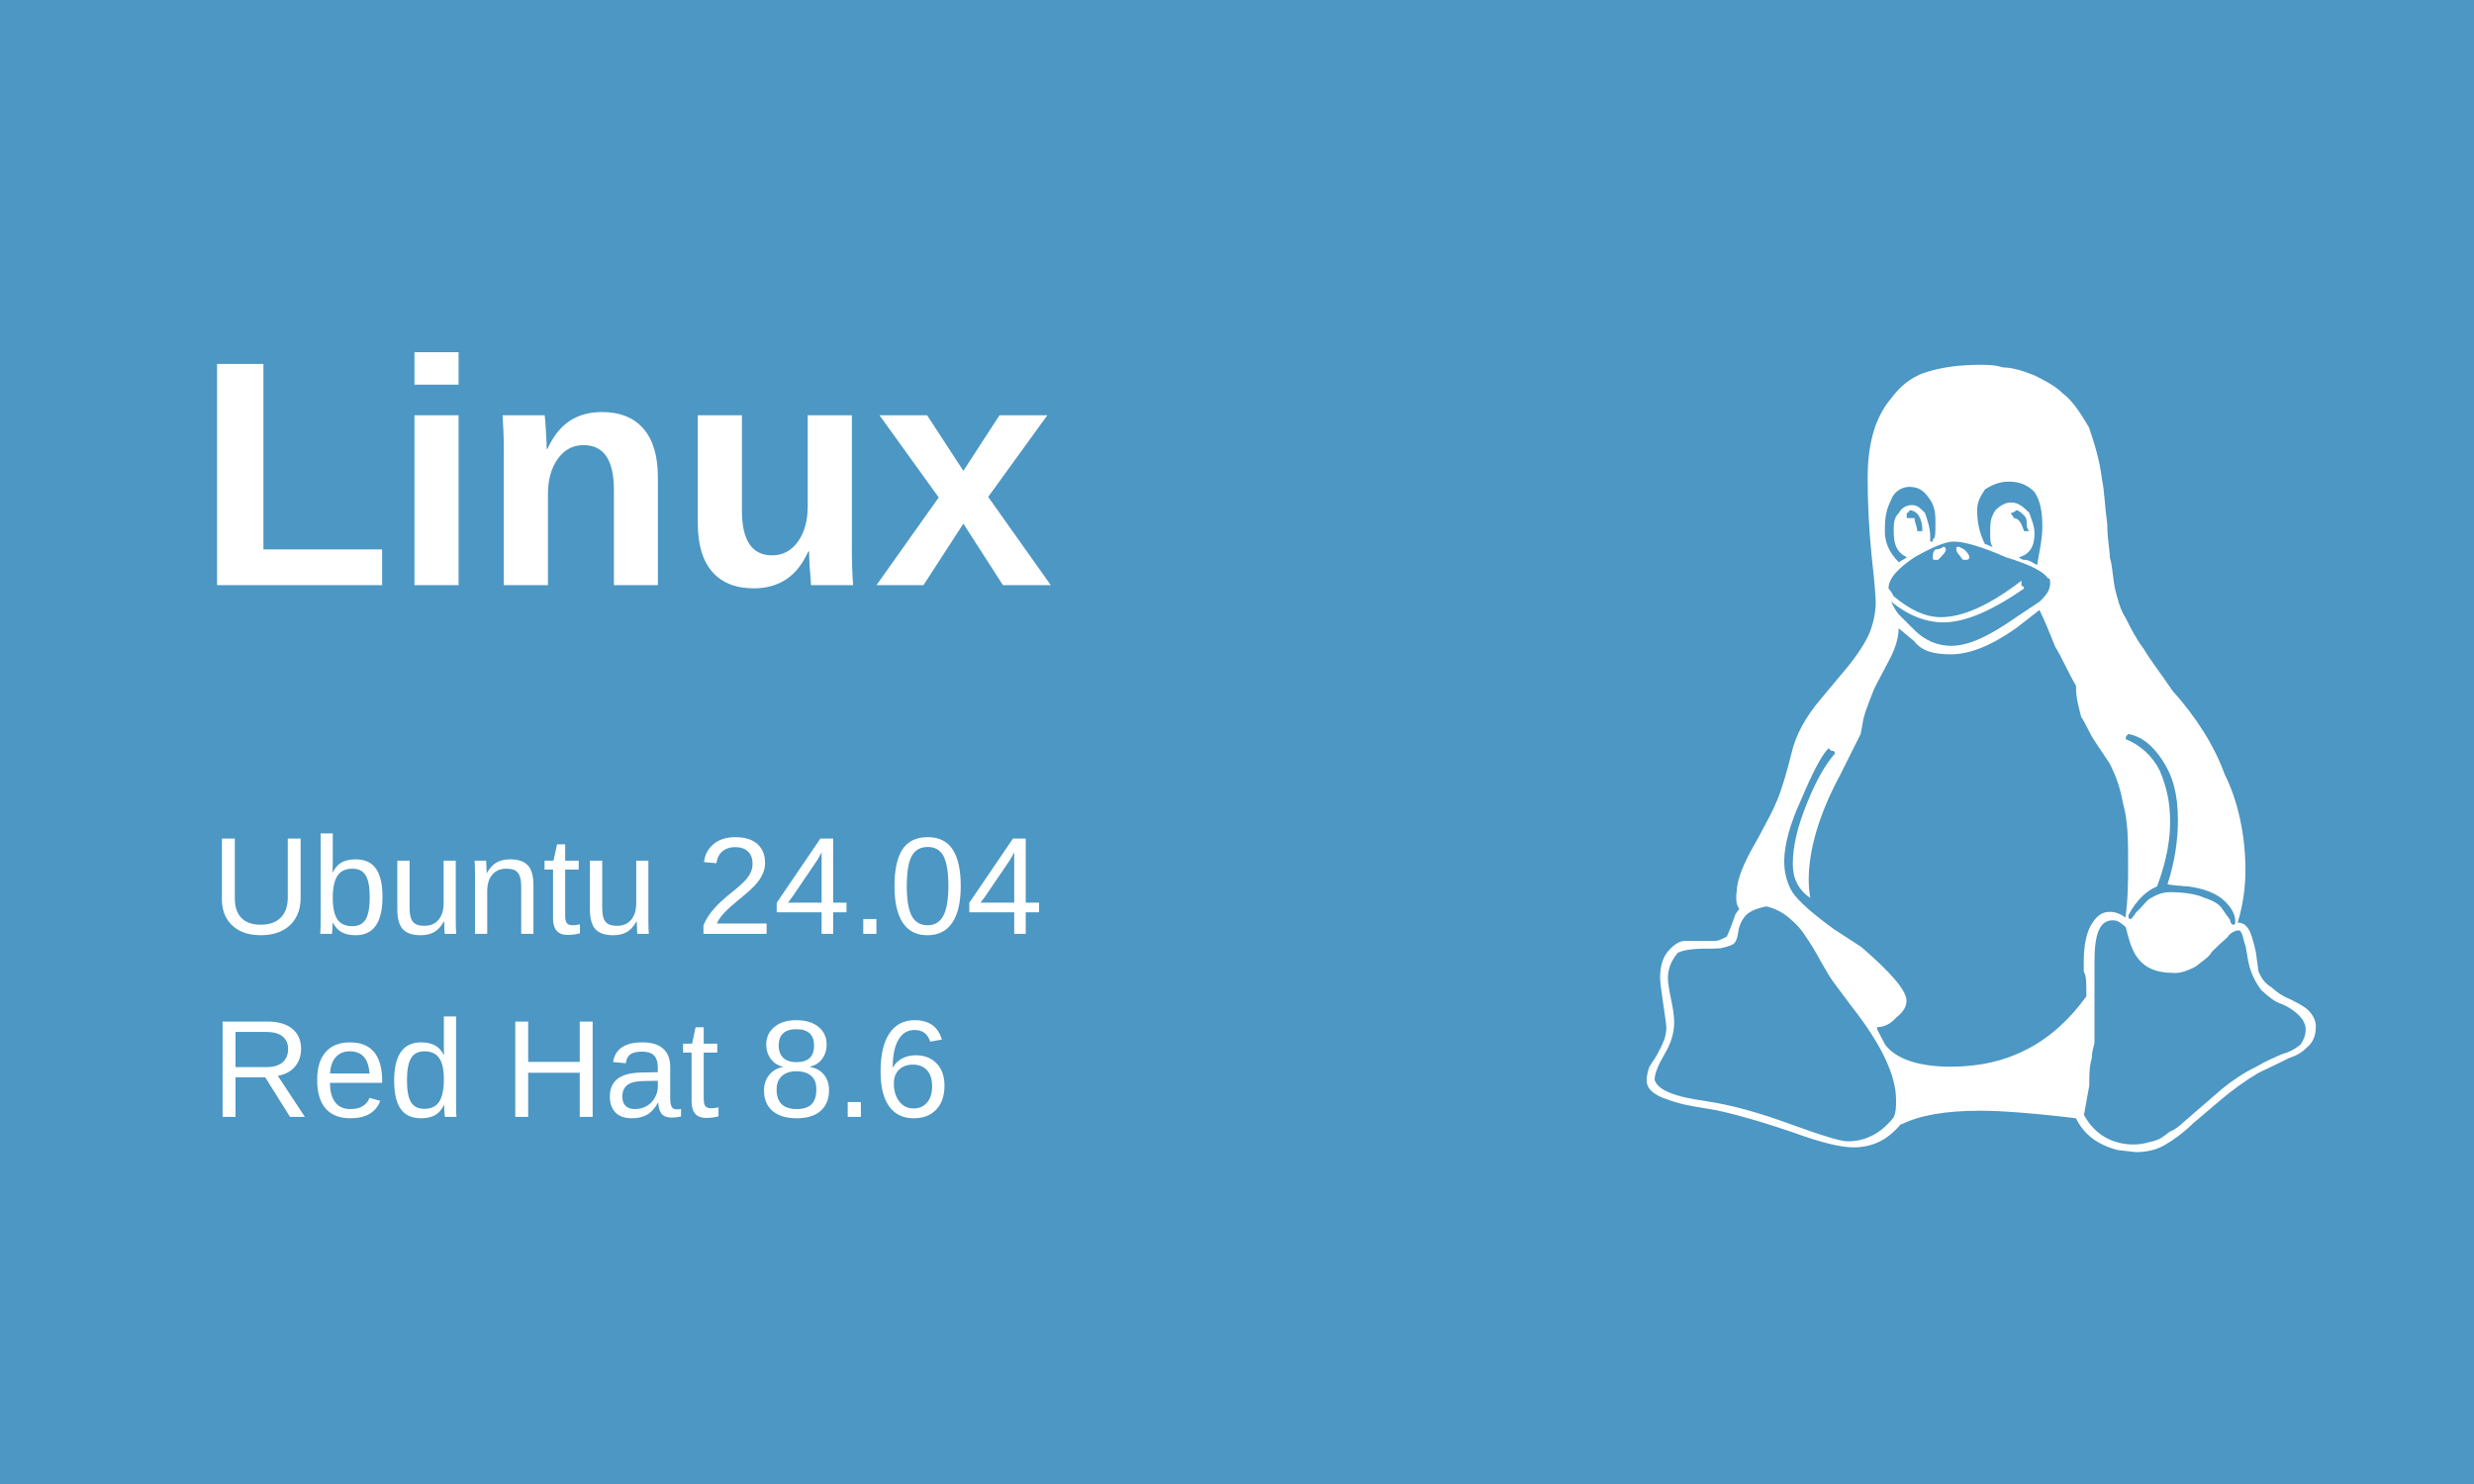
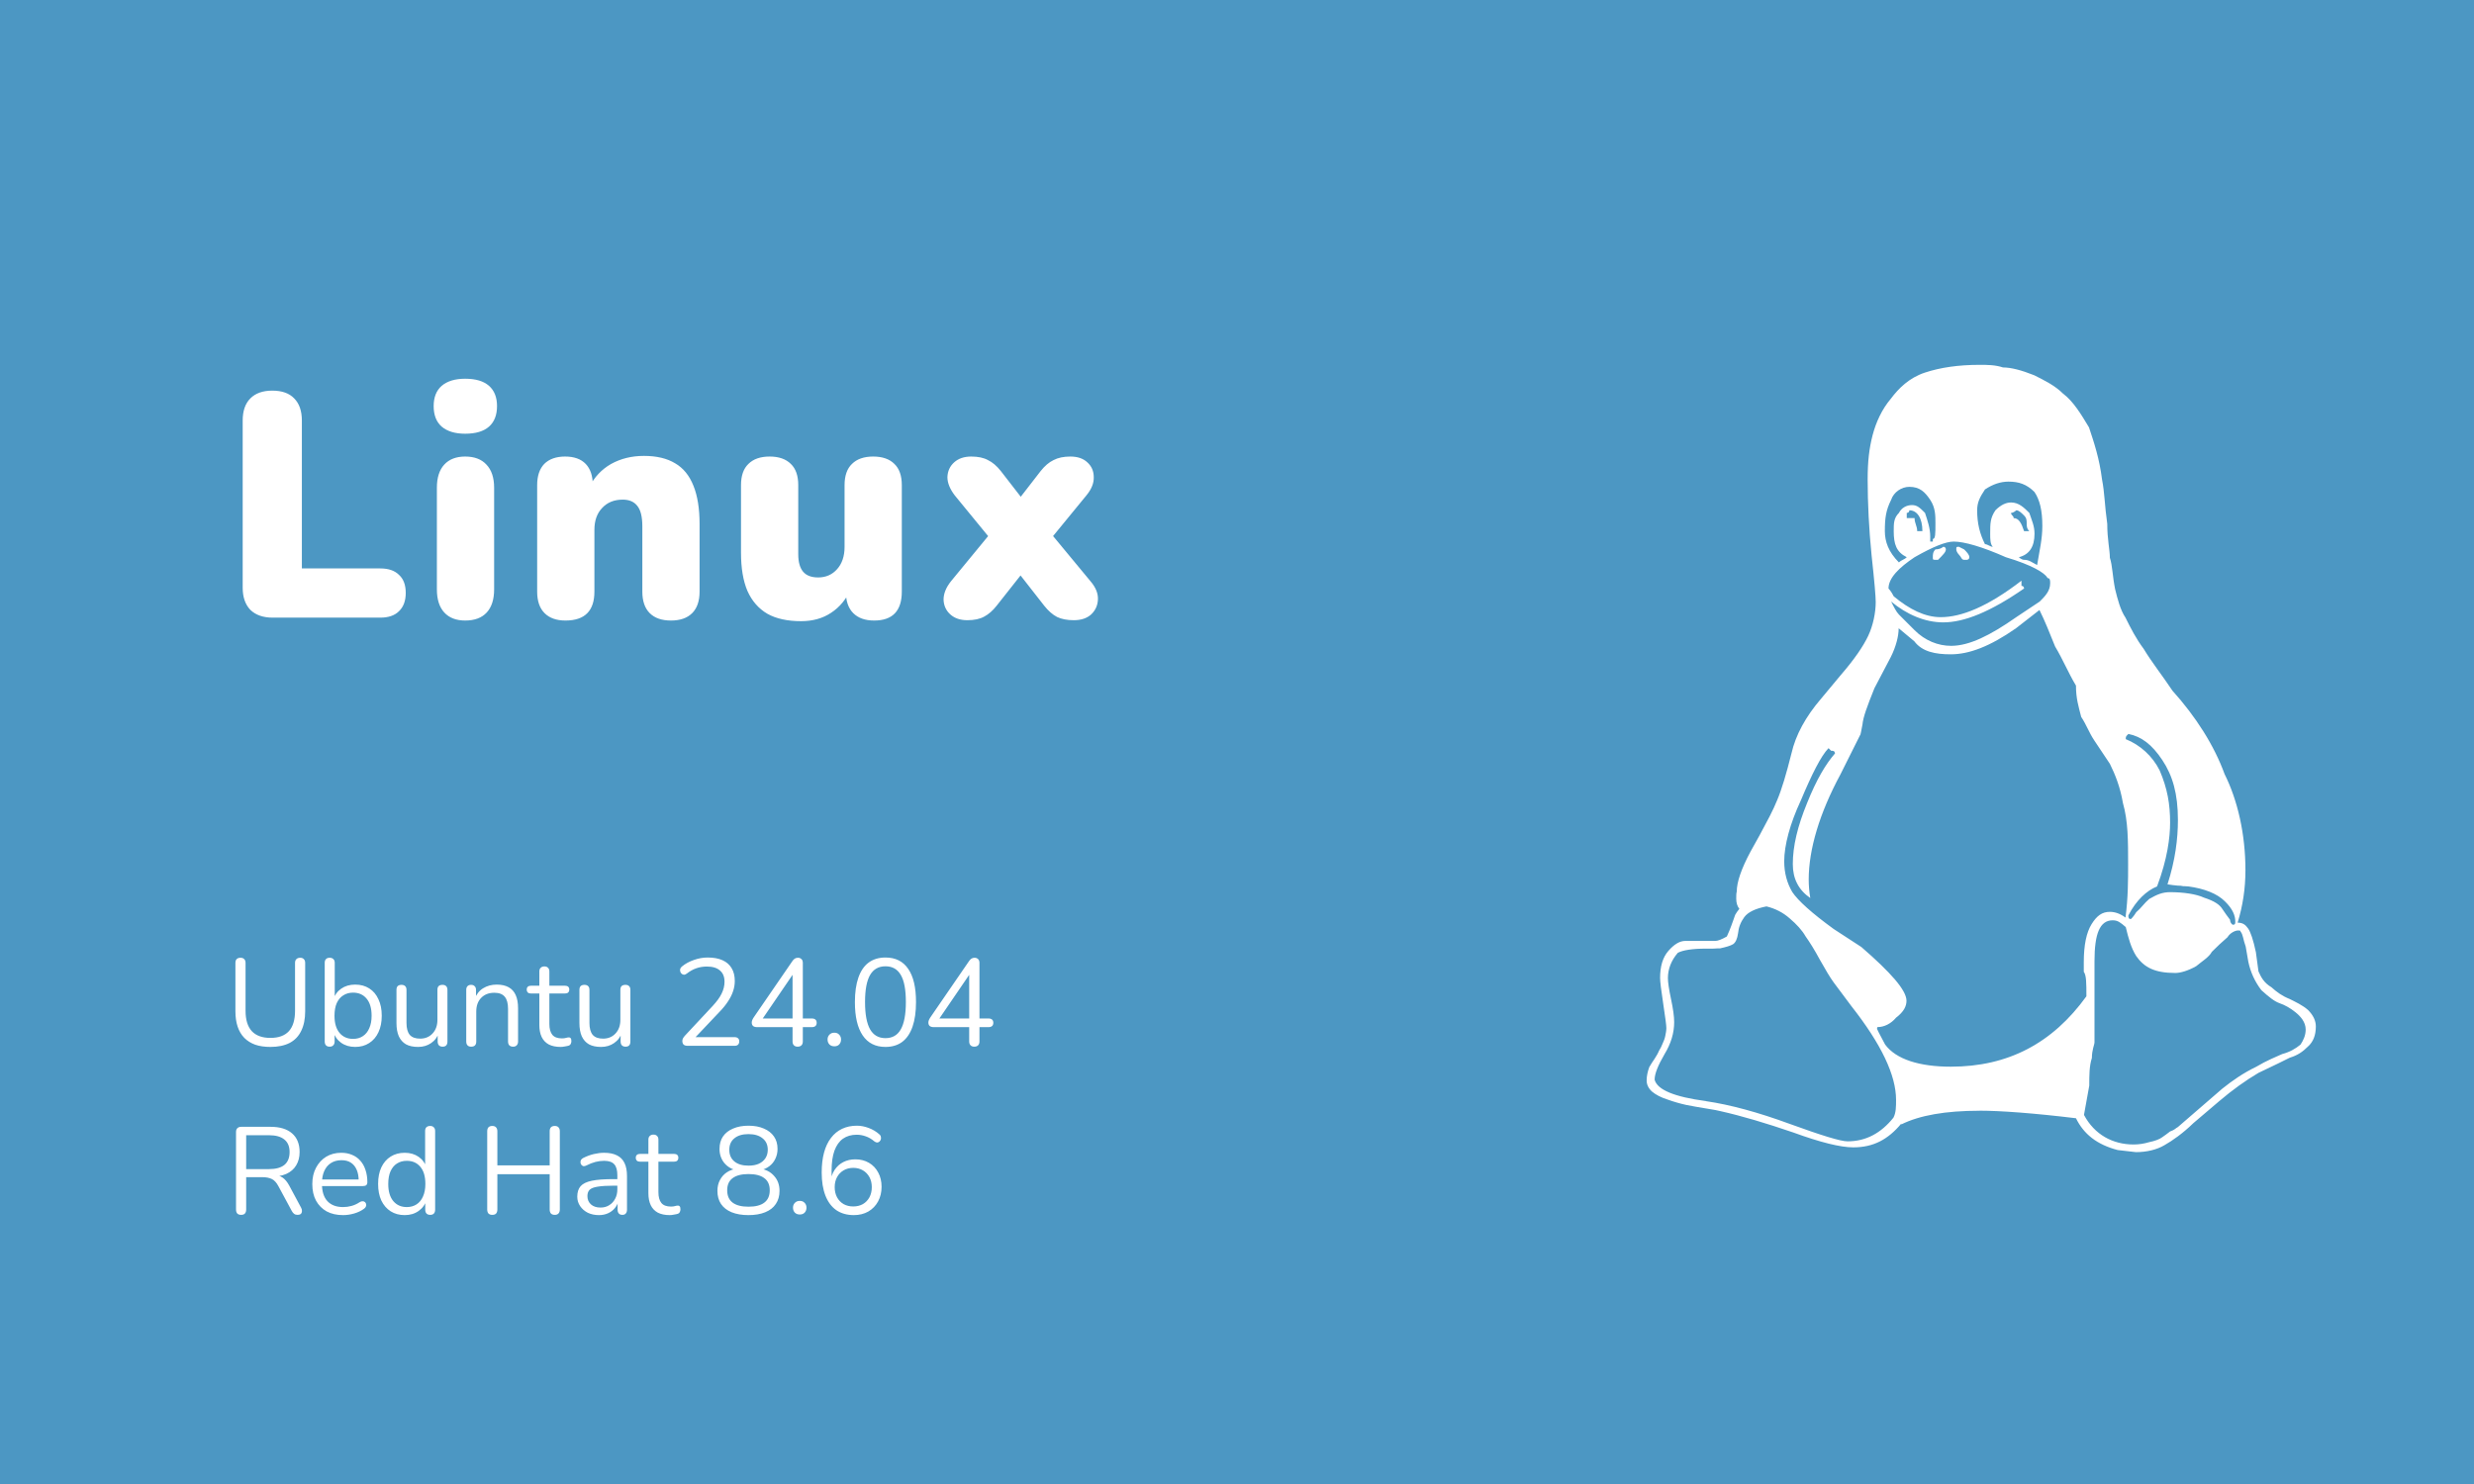
<svg xmlns="http://www.w3.org/2000/svg" width="666.667" height="400" viewBox="0 0 666.667 400">
-   <defs>
-     <clipPath id="a" clipPathUnits="userSpaceOnUse">
-       <path d="M0 0h500v300H0Z" />
-     </clipPath>
-     <clipPath id="b" clipPathUnits="userSpaceOnUse">
-       <path d="M-39.524 181.705h500v-300h-500Z" />
-     </clipPath>
-     <clipPath id="c" clipPathUnits="userSpaceOnUse">
-       <path d="M-42.693 111.218h500v-300h-500Z" />
-     </clipPath>
-     <clipPath id="d" clipPathUnits="userSpaceOnUse">
-       <path d="M-42.693 74.218h500v-300h-500Z" />
-     </clipPath>
-     <clipPath id="e" clipPathUnits="userSpaceOnUse">
-       <path d="M330.03 64.724h140.521v164.41h-140.52Z" />
-     </clipPath>
-   </defs>
-   <path d="M0 0h500v300H0Z" clip-path="url(#a)" style="fill:#4C97C3;fill-opacity:1;fill-rule:nonzero;stroke:none" transform="matrix(1.33333 0 0 -1.33333 0 400)" />
-   <text xml:space="preserve" clip-path="url(#b)" transform="translate(52.698 157.727)scale(1.33333)">
-     <tspan x="0" y="0" dx="0 1.989 1.989 1.989 1.989" style="font-variant:normal;font-weight:700;font-size:65px;font-family:Arial;writing-mode:lr-tb;fill:#fff;fill-opacity:1;fill-rule:nonzero;stroke:none">Linux</tspan>
-   </text>
-   <text xml:space="preserve" clip-path="url(#c)" transform="translate(56.924 251.71)scale(1.33333)">
-     <tspan x="0" y="0" style="font-variant:normal;font-weight:400;font-size:28px;font-family:Arial;writing-mode:lr-tb;fill:#fff;fill-opacity:1;fill-rule:nonzero;stroke:none">Ubuntu 24.04</tspan>
-   </text>
-   <text xml:space="preserve" clip-path="url(#d)" transform="translate(56.924 301.043)scale(1.33333)">
-     <tspan x="0" y="0" style="font-variant:normal;font-weight:400;font-size:28px;font-family:Arial;writing-mode:lr-tb;fill:#fff;fill-opacity:1;fill-rule:nonzero;stroke:none">Red Hat 8.6</tspan>
-   </text>
-   <path d="M398.007 187.356c0-.527-.527-.527-.527-.527h-.527c-.527 0-.527.527-1.053 1.054 0 0-.527.527-.527 1.054s0 .527.527.527l1.053-.527c.527-.527 1.054-1.054 1.054-1.58m-9.485 5.269c0 2.635-1.054 4.215-2.635 4.215 0 0 0-.527-.527-.527v-1.053h1.581c0-1.054.527-1.581.527-2.635zm18.443 2.635c1.054 0 1.581-1.054 2.108-2.635h1.054c-.527.527-.527 1.054-.527 1.58 0 .528 0 1.055-.527 1.582s-1.054 1.054-1.58 1.054c0 0-.528-.527-1.055-.527 0-.527.527-.527.527-1.054m-15.808-8.432c-.527 0-.527 0-.527.527s0 1.054.527 1.581c1.054 0 1.58.527 1.58.527.528 0 .528-.527.528-.527 0-.527-.527-1.054-1.581-2.108zm-5.797.527c-2.107 1.054-2.634 2.635-2.634 5.27 0 1.58 0 2.635 1.053 3.689.527 1.053 1.581 1.58 2.635 1.58s1.581-.527 2.635-1.58c.527-1.581 1.054-3.162 1.054-4.743v-1.054h.527v.527c.527 0 .527 1.054.527 3.162 0 1.58 0 3.161-1.054 4.742s-2.108 2.635-4.216 2.635c-1.58 0-3.161-1.054-3.688-2.635-1.054-2.107-1.266-3.688-1.266-6.323 0-2.108.739-4.216 2.846-6.324.527.527 1.054.527 1.581 1.054m65.87-74.3c.526 0 .526.211.526.686 0 1.158-.526 2.53-2.107 4.057-1.581 1.58-4.216 2.582-7.378 3.005-.527.052-1.054.052-1.054.052-.527.104-.527.104-1.054.104-.526.055-1.58.16-2.107.264 1.58 4.902 2.107 9.221 2.107 13.017 0 5.27-1.053 8.958-3.161 12.12s-4.216 4.742-6.85 5.27c-.528-.528-.528-.528-.528-1.055a13.2 13.2 0 0 0 6.85-6.323c1.582-3.689 2.109-6.85 2.109-10.54 0-2.95-.527-7.324-2.635-12.91-2.108-.842-4.216-2.793-5.797-5.848 0-.475 0-.738.527-.738 0 0 .527.475 1.054 1.37 1.054.894 1.581 1.791 2.635 2.686 1.58.898 2.635 1.37 4.216 1.37 2.634 0 5.27-.368 6.85-1.106 2.108-.684 3.162-1.422 3.689-2.265a41 41 0 0 1 1.58-2.214c0-.684.528-1.002.528-1.002m-48.48 76.408c-.527.527-.527 1.581-.527 2.635 0 2.108 0 3.162 1.054 4.743q1.581 1.58 3.161 1.58c1.581 0 2.635-1.054 3.69-2.107.526-1.581 1.053-2.635 1.053-4.216q0-3.952-3.162-4.743s.527-.527 1.054-.527c1.054 0 1.581-.527 2.635-1.054.527 3.162 1.054 5.27 1.054 7.905 0 3.162-.527 5.27-1.58 6.85-1.582 1.581-3.163 2.108-5.27 2.108q-2.372 0-4.743-1.58c-1.054-1.582-1.58-2.636-1.58-4.216 0-2.635.526-4.743 1.58-6.85.527 0 1.054-.528 1.58-.528m6.324-8.431c-6.85-4.743-12.12-6.85-16.335-6.85-3.689 0-7.378 1.58-10.54 4.215.528-1.054 1.055-2.108 1.581-2.635l3.162-3.161c2.108-2.108 4.743-3.162 7.378-3.162 3.688 0 7.904 2.108 13.173 5.796l4.743 3.162c1.054 1.054 2.108 2.108 2.108 3.689 0 .527 0 1.054-.527 1.054-.527 1.054-3.162 2.634-8.431 4.215-4.743 2.108-8.432 3.162-10.54 3.162q-2.37 0-7.904-3.162c-3.162-2.107-5.27-4.215-5.27-6.323 0 0 .528-.527 1.055-1.581 3.161-2.635 6.323-4.216 9.485-4.216 4.215 0 9.485 2.108 16.335 7.378v-1.054c.527 0 .527-.527.527-.527m12.12-106.445c2.108-3.96 5.797-5.953 10.012-5.953q1.581-.001 3.162.475c1.054.209 2.108.579 2.635 1 .527.37 1.054.738 1.58 1.16 1.055.368 1.055.632 1.581.895l8.959 7.748c2.108 1.68 4.215 3.15 6.85 4.424 2.108 1.265 4.216 2.108 5.27 2.583 1.58.422 2.634 1.054 3.688 1.896.527.79 1.054 1.792 1.054 3.058 0 1.528-1.054 2.687-2.108 3.529-1.054.845-2.107 1.424-3.161 1.792-1.054.37-2.108 1.213-3.689 2.635a14.2 14.2 0 0 0-2.635 5.745l-.527 3.057c-.527 1.422-.527 2.476-1.054 3.055 0 .158 0 .211-.527.211s-1.58-.475-2.107-1.37a54 54 0 0 1-3.162-2.95c-.527-1.054-2.108-2.003-3.162-2.899-1.58-.897-3.161-1.372-4.215-1.372-4.216 0-6.324 1.16-7.905 3.425-1.054 1.688-1.58 3.637-2.108 5.852-1.053.895-1.58 1.37-2.634 1.37-2.635 0-3.689-2.742-3.689-8.275V89.29c0-.475-.527-1.529-.527-3.162-.527-1.633-.527-3.488-.527-5.585l-1.054-5.849v-.09m-76.408 2.788c4.9-.716 10.539-2.25 16.915-4.591 6.375-2.317 10.275-3.53 11.697-3.53 3.689 0 6.746 1.633 9.274 4.79.527 1.023.527 2.225.527 3.606 0 4.978-3.003 11.274-9.01 18.915l-3.582 4.798c-.739.999-1.636 2.528-2.795 4.583-1.105 2.056-2.107 3.637-2.898 4.742-.686 1.214-1.791 2.424-3.213 3.637-1.37 1.21-2.95 2.001-4.691 2.423-2.212-.422-3.74-1.158-4.48-2.16-.737-1.001-1.157-2.107-1.264-3.268-.157-1.106-.475-1.844-1.002-2.212-.527-.316-1.422-.58-2.635-.843-.263 0-.735 0-1.422-.052h-1.421c-2.794 0-4.69-.318-5.692-.845-1.318-1.526-2.004-3.267-2.004-5.11q0-1.266.634-4.269c.42-1.95.632-3.532.632-4.637 0-2.16-.632-4.32-1.95-6.48-1.317-2.268-2.002-3.953-2.002-5.155.527-2.044 4.004-3.483 10.382-4.325m17.546 47.898c0 3.636.95 7.64 2.898 12.383 1.897 4.743 3.796 7.905 5.64 10.012-.107.527-.37.527-.79.527l-.527.527c-1.53-1.58-3.373-5.27-5.588-10.539-2.212-4.742-3.37-9.115-3.37-12.328 0-2.372.579-4.427 1.632-6.22 1.159-1.74 3.953-4.267 8.38-7.481l5.585-3.637c5.953-5.165 9.115-8.747 9.115-10.854 0-1.11-.527-2.216-2.108-3.426-1.054-1.265-2.476-1.899-3.689-1.899-.105 0-.157-.104-.157-.368 0-.052.527-1.106 1.633-3.162 2.213-3.002 6.955-4.479 13.279-4.479 11.593 0 20.551 4.743 27.401 14.228 0 2.635 0 4.268-.527 4.954v1.948c0 3.426.527 6.008 1.581 7.694 1.054 1.688 2.108 2.478 3.689 2.478 1.054 0 2.108-.37 3.162-1.16.527 4.058.527 7.587.527 10.75 0 4.794 0 8.747-1.054 12.435-.527 3.162-1.581 5.797-2.635 7.905l-3.162 4.742c-1.054 1.581-1.58 3.162-2.634 4.743-.527 2.108-1.054 3.688-1.054 6.323-1.581 2.635-2.635 5.27-4.216 7.904-1.054 2.635-2.108 5.27-3.162 7.378l-4.742-3.689c-5.27-3.689-9.485-5.27-13.174-5.27-3.162 0-5.797.528-7.378 2.635l-3.161 2.635c0-1.58-.527-3.689-1.581-5.796l-3.318-6.324c-1.477-3.688-2.267-5.796-2.424-7.377-.211-1.054-.37-2.108-.475-2.108l-3.952-7.904c-4.268-7.905-6.43-15.227-6.43-21.287 0-1.213.107-2.479.318-3.743-2.371 1.635-3.532 3.899-3.532 6.85m37.73-49.85c-6.851 0-12.12-.927-15.81-2.766v.159c-2.634-3.162-5.584-4.795-9.693-4.795-2.583 0-6.642 1-12.12 3.003-5.533 1.896-10.435 3.35-14.703 4.311-.422.121-1.37.3-2.898.541-1.476.24-2.846.48-4.059.722a31 31 0 0 0-3.74 1.081q-1.977.628-3.162 1.617c-.728.664-1.084 1.413-1.084 2.25q0 1.266.534 2.704c.338.579.708 1.16 1.077 1.688.37.579.685 1.105.897 1.632.315.475.527.948.735 1.474.212.475.423.95.527 1.53.107.526.212 1.053.212 1.58s-.212 2.108-.632 4.902q-.633 4.11-.633 5.217c0 2.317.526 4.161 1.687 5.478 1.159 1.318 2.265 2.004 3.425 2.004h6.06c.475 0 1.21.264 2.32.895.367.845.683 1.528.894 2.162.264.632.368 1.106.475 1.318.105.315.212.631.315.895.212.367.475.79.844 1.212q-.631.79-.632 2.053c0 .582 0 1.11.105 1.425 0 1.897.897 4.583 2.793 8.115l1.845 3.319c1.528 2.846 2.686 4.954 3.53 7.062.897 2.107 1.844 5.27 2.898 9.485q1.264 5.532 6.007 11.066l3.952 4.742c2.74 3.162 4.532 5.797 5.533 7.905 1.002 2.107 1.529 4.742 1.529 6.85 0 1.054-.263 4.216-.842 9.485-.527 5.27-.79 10.54-.79 15.282 0 3.689.315 6.323.998 8.958.686 2.635 1.9 5.27 3.689 7.377 1.58 2.108 3.689 4.216 6.85 5.27q4.742 1.58 11.066 1.58c1.581 0 3.162 0 4.743-.526q2.371 0 6.323-1.581c2.108-1.054 4.216-2.108 5.797-3.689 2.108-1.58 3.688-4.215 5.27-6.85 1.053-3.162 2.107-6.324 2.634-10.54.527-2.634.527-5.269 1.054-8.957 0-3.162.527-5.27.527-6.85.527-1.582.527-3.69 1.054-6.324.527-2.108 1.054-4.216 2.108-5.797 1.054-2.107 2.107-4.215 3.688-6.323 1.581-2.635 3.689-5.27 5.797-8.431 4.742-5.27 8.431-11.066 10.539-16.863 2.635-5.27 4.215-12.12 4.215-19.445q0-5.454-1.58-10.591c1.054 0 1.58-.423 2.107-1.159.527-.738 1.054-2.32 1.581-4.797l.527-3.898c.527-1.16 1.054-2.266 2.635-3.216 1.054-.947 2.108-1.738 3.689-2.371 1.054-.527 2.634-1.263 3.688-2.212q1.581-1.58 1.581-3.321c0-1.79-.527-3.107-1.58-4.056-1.055-1.054-2.108-1.793-3.69-2.268-1.053-.527-3.161-1.58-6.323-3.065-2.635-1.56-5.27-3.453-7.904-5.693l-5.27-4.484c-2.107-2.053-4.215-3.53-5.796-4.424-1.58-.95-3.689-1.425-5.796-1.425l-3.69.423c-4.215 1.106-6.85 3.214-8.43 6.427-8.432 1.024-15.282 1.53-19.498 1.53" clip-path="url(#e)" style="fill:#fff;fill-opacity:1;fill-rule:nonzero;stroke:none" transform="matrix(1.33333 0 0 -1.33333 0 400)" />
+   <path d="M0 0h500v300H0Z" style="fill:#4C97C3;fill-opacity:1;fill-rule:nonzero;stroke:none" transform="matrix(1.33333 0 0 -1.33333 0 400)" />
+   <path d="M10.205 0Q7.345 0 5.72-1.56 4.16-3.185 4.16-6.045v-33.8q0-2.925 1.56-4.485t4.42-1.56q2.925 0 4.42 1.56 1.56 1.56 1.56 4.485v29.9h15.86q2.47 0 3.77 1.3 1.365 1.235 1.365 3.64T35.75-1.3Q34.45 0 31.98 0Zm38.922.585q-2.73 0-4.225-1.625t-1.495-4.68v-20.54q0-3.055 1.495-4.68t4.225-1.625q2.795 0 4.29 1.625 1.56 1.625 1.56 4.68v20.54q0 3.055-1.495 4.68T49.127.585m0-37.765q-3.055 0-4.745-1.43-1.625-1.43-1.625-4.16 0-2.665 1.625-4.095 1.69-1.43 4.745-1.43 3.185 0 4.81 1.43t1.625 4.095q0 2.73-1.625 4.16t-4.81 1.43M69.394.585q-2.73 0-4.225-1.495t-1.495-4.355V-26.78q0-2.795 1.43-4.29 1.495-1.495 4.225-1.495t4.16 1.495 1.43 4.29v3.055l-.715-2.665q1.56-3.055 4.42-4.68 2.925-1.625 6.63-1.625 3.835 0 6.305 1.495 2.47 1.43 3.705 4.55 1.235 3.055 1.235 7.735v13.65q0 2.86-1.495 4.355T90.714.585 86.424-.91t-1.495-4.355V-18.46q0-2.925-1.04-4.16-.975-1.235-2.925-1.235-2.6 0-4.16 1.69-1.56 1.625-1.56 4.42v12.48q0 5.85-5.85 5.85m47.632.13q-4.16 0-6.825-1.495-2.665-1.56-4.03-4.615-1.3-3.055-1.3-7.735v-13.65q0-2.86 1.495-4.29 1.495-1.495 4.29-1.495t4.29 1.495q1.495 1.43 1.495 4.29v13.975q0 2.34.975 3.51t3.055 1.17q2.34 0 3.835-1.69t1.495-4.485v-12.48q0-2.86 1.495-4.29 1.495-1.495 4.29-1.495t4.29 1.495q1.495 1.43 1.495 4.29v21.515q0 5.85-5.59 5.85-2.73 0-4.225-1.495t-1.495-4.355v-3.77l1.04 3.185q-1.43 3.185-4.03 4.875-2.535 1.69-6.045 1.69M150.618.52q-2.145 0-3.445-1.17t-1.365-2.99q0-1.82 1.495-3.705l9.62-11.7v5.135l-8.84-10.79q-1.495-1.95-1.495-3.705.065-1.82 1.365-2.99t3.445-1.17q2.08 0 3.38.715 1.365.65 2.6 2.21l6.045 7.8h-4.03l6.045-7.8q1.235-1.56 2.6-2.21 1.365-.715 3.38-.715 2.21 0 3.445 1.17 1.3 1.17 1.3 2.99.065 1.82-1.495 3.705l-8.84 10.79v-5.135l9.685 11.7q1.56 1.82 1.495 3.64T175.643-.65q-1.3 1.17-3.51 1.17-2.015 0-3.38-.65-1.365-.715-2.6-2.275l-6.76-8.645h3.965l-6.825 8.645q-1.17 1.495-2.535 2.21-1.3.715-3.38.715" aria-label="Linux" style="font-weight:900;font-size:65px;font-family:Nunito;fill:#fff" transform="translate(59.85 166.478)scale(1.33333)" />
+   <path d="M9.125.225q-1.75 0-3.075-.45Q4.75-.7 3.85-1.6q-.9-.925-1.35-2.275t-.45-3.1v-9.775q0-.525.25-.775.275-.275.775-.275t.75.275q.275.25.275.775v9.675q0 2.75 1.275 4.125Q6.65-1.6 9.125-1.6t3.725-1.35q1.25-1.375 1.25-4.125v-9.675q0-.525.275-.775.275-.275.775-.275.475 0 .725.275.275.25.275.775v9.775q0 2.325-.8 3.95Q14.575-1.4 13-.575q-1.575.8-3.875.8m17.125 0q-1.65 0-2.85-.85-1.175-.85-1.575-2.275l.275-.275v2.3q0 .5-.275.775-.25.275-.725.275-.5 0-.75-.275t-.25-.775v-15.9q0-.5.25-.75.25-.275.75-.275.475 0 .75.275.275.25.275.75v7.45h-.3q.425-1.4 1.6-2.225t2.825-.825 2.85.775q1.2.75 1.85 2.175.675 1.4.675 3.35 0 1.925-.675 3.35-.65 1.4-1.875 2.175-1.2.775-2.825.775M25.825-1.4q1.15 0 1.975-.55.85-.55 1.3-1.6.475-1.05.475-2.525 0-2.275-1.025-3.475-1-1.2-2.725-1.2-1.125 0-1.975.55-.85.525-1.325 1.575-.45 1.025-.45 2.55 0 2.25 1.025 3.475 1.025 1.2 2.725 1.2M38.975.225q-1.475 0-2.45-.525-.95-.55-1.45-1.625Q34.6-3 34.6-4.6v-6.7q0-.525.25-.775.275-.25.75-.25.5 0 .75.25.275.25.275.775v6.675q0 1.6.65 2.4.675.775 2.1.775 1.55 0 2.525-1.05t.975-2.75v-6.05q0-.525.25-.775.275-.25.775-.25.475 0 .725.25.275.25.275.775V-.875q0 1.05-.975 1.05-.475 0-.75-.275-.25-.275-.25-.775V-3.15l.325.35q-.5 1.475-1.65 2.25-1.125.775-2.625.775M49.7.175q-.5 0-.75-.275t-.25-.775V-11.3q0-.5.25-.75.25-.275.725-.275t.725.275q.275.25.275.75v2.15l-.275-.3q.525-1.45 1.7-2.175 1.2-.75 2.75-.75 1.45 0 2.4.525.975.525 1.45 1.6.475 1.05.475 2.675v6.7q0 .5-.275.775-.25.275-.725.275-.5 0-.775-.275-.25-.275-.25-.775V-7.45q0-1.7-.675-2.475-.65-.8-2.1-.8-1.675 0-2.675 1.05-.975 1.025-.975 2.75v6.05q0 1.05-1.025 1.05m18.075.05q-1.425 0-2.4-.5-.95-.525-1.425-1.5-.475-1-.475-2.425v-6.375H61.8q-.425 0-.65-.2-.225-.225-.225-.6t.225-.575.65-.2h1.675v-2.875q0-.5.275-.75.275-.275.75-.275t.725.275q.275.25.275.75v2.875h3.15q.425 0 .65.2t.225.575-.225.6q-.225.2-.65.2H65.5V-4.4q0 1.425.6 2.175.6.725 1.95.725.475 0 .8-.1.35-.1.575-.1.225-.025.375.15t.15.6q0 .3-.125.55-.1.25-.375.35-.3.1-.8.175-.475.1-.875.1m8.175 0q-1.475 0-2.45-.525-.95-.55-1.45-1.625Q71.575-3 71.575-4.6v-6.7q0-.525.25-.775.275-.25.75-.25.5 0 .75.25.275.25.275.775v6.675q0 1.6.65 2.4.675.775 2.1.775 1.55 0 2.525-1.05t.975-2.75v-6.05q0-.525.25-.775.275-.25.775-.25.475 0 .725.25.275.25.275.775V-.875q0 1.05-.975 1.05-.475 0-.75-.275-.25-.275-.25-.775V-3.15l.325.35q-.5 1.475-1.65 2.25-1.125.775-2.625.775M93.45 0q-.55 0-.825-.25-.25-.275-.25-.725 0-.275.125-.525.15-.275.4-.55l5.6-6q1.275-1.375 1.825-2.525.575-1.175.575-2.375 0-1.5-.925-2.275-.9-.8-2.65-.8-1.125 0-2.125.35T93.275-14.6q-.325.25-.6.225-.25-.025-.45-.2t-.275-.45 0-.55q.1-.275.4-.5.975-.8 2.35-1.275 1.375-.5 2.8-.5 1.775 0 3 .55t1.85 1.625q.625 1.05.625 2.575 0 1.05-.35 2.075-.325 1-1.025 2.05-.675 1.05-1.775 2.175L94.5-1.175v-.575h8.425q.475 0 .7.225.25.2.25.625 0 .45-.25.675-.225.225-.7.225zm22.225.175q-.475 0-.75-.275t-.275-.775v-2.9h-7.175q-.5 0-.8-.225-.275-.25-.275-.7 0-.275.125-.55.125-.3.45-.75l7.625-11.1q.225-.35.5-.525t.65-.175q.4 0 .675.25.3.25.3.8v11.225h1.825q.475 0 .725.225t.25.65-.25.65-.725.225h-1.825v2.9q0 .5-.275.775t-.775.275m-1.025-5.7v-9.7h.6l-7 10.25v-.55zM123.1.1q-.625 0-1-.375-.375-.4-.375-1t.375-.975q.375-.4 1-.4t.975.4q.375.375.375.975t-.375 1q-.35.375-.975.375m10.325.125q-3.025 0-4.6-2.325t-1.575-6.725q0-2.95.7-4.95.7-2.025 2.075-3.05 1.4-1.025 3.4-1.025 3.05 0 4.6 2.3 1.575 2.275 1.575 6.7 0 2.95-.7 4.975T136.825-.8q-1.375 1.025-3.4 1.025m0-1.775q2.1 0 3.1-1.775 1.025-1.8 1.025-5.525 0-3.75-1.025-5.475-1-1.75-3.1-1.75-2.075 0-3.1 1.75T129.3-8.85t1.025 5.525q1.025 1.775 3.1 1.775m17.95 1.725q-.475 0-.75-.275t-.275-.775v-2.9h-7.175q-.5 0-.8-.225-.275-.25-.275-.7 0-.275.125-.55.125-.3.45-.75l7.625-11.1q.225-.35.5-.525t.65-.175q.4 0 .675.25.3.25.3.8v11.225h1.825q.475 0 .725.225t.25.65-.25.65-.725.225h-1.825v2.9q0 .5-.275.775t-.775.275m-1.025-5.7v-9.7h.6l-7 10.25v-.55z" aria-label="Ubuntu 24.04" style="font-size:25px;font-family:Nunito;fill:#fff" transform="translate(60.703 281.89)scale(1.33333)" />
+   <path d="M3.2.175q-.5 0-.775-.275-.25-.3-.25-.8v-15.675q0-.525.275-.775.275-.275.775-.275H9.15q2.825 0 4.35 1.325t1.525 3.775q0 1.55-.7 2.7-.675 1.125-2 1.725-1.325.575-3.175.575l.25-.325h.5q.975 0 1.7.5t1.325 1.6l2.4 4.475q.2.35.175.7 0 .325-.225.55-.225.2-.65.2t-.7-.2T13.45-.6l-2.725-5.05Q10.15-6.725 9.4-7.075q-.75-.375-1.975-.375h-3.2V-.9q0 .5-.25.8-.25.275-.775.275m1.025-9.25H8.85q2.05 0 3.1-.85Q13-10.8 13-12.525q0-1.675-1.05-2.525-1.05-.875-3.1-.875H4.225Zm19.59 9.3q-1.925 0-3.325-.75Q19.115-1.3 18.34-2.7q-.75-1.4-.75-3.35 0-1.9.75-3.3.75-1.425 2.05-2.225 1.325-.8 3.05-.8 1.225 0 2.2.425.975.4 1.65 1.175.7.775 1.05 1.875.375 1.1.375 2.475 0 .4-.225.6-.225.175-.65.175h-8.7v-1.325h8.225l-.4.325q0-1.35-.4-2.275-.4-.95-1.175-1.45-.75-.5-1.9-.5-1.275 0-2.175.6-.875.575-1.325 1.625-.45 1.025-.45 2.4v.15q0 2.3 1.1 3.5 1.125 1.2 3.175 1.2.85 0 1.675-.225.85-.225 1.65-.75.35-.225.625-.2.3 0 .475.175.175.15.225.4.075.225-.05.5-.1.275-.425.475-.825.6-1.95.925t-2.225.325m12.45 0q-1.625 0-2.85-.775-1.2-.775-1.875-2.175-.65-1.425-.65-3.35 0-1.95.65-3.35.675-1.425 1.875-2.175 1.225-.775 2.85-.775 1.65 0 2.825.825t1.575 2.225h-.275v-7.45q0-.5.25-.75.275-.275.775-.275.475 0 .725.275.275.25.275.75v15.9q0 .5-.25.775t-.75.275q-.475 0-.75-.275-.25-.275-.25-.775V-3.25l.275.35q-.4 1.425-1.6 2.275-1.175.85-2.825.85M36.69-1.4q1.125 0 1.975-.55t1.3-1.6q.475-1.05.475-2.525 0-2.275-1.025-3.475-1-1.2-2.725-1.2-1.15 0-2 .55-.825.525-1.3 1.575-.45 1.025-.45 2.55 0 2.25 1.025 3.475 1.025 1.2 2.725 1.2M53.965.175q-.5 0-.775-.275-.25-.3-.25-.8v-15.825q0-.525.25-.8.275-.275.775-.275t.75.275q.275.275.275.8v6.9h10.575v-6.9q0-.525.25-.8.275-.275.775-.275t.75.275q.275.275.275.8V-.9q0 .5-.275.8-.25.275-.75.275T65.815-.1q-.25-.3-.25-.8v-7.15H54.99V-.9q0 .5-.25.8-.25.275-.775.275m21.55.05q-1.25 0-2.25-.475-.975-.5-1.55-1.35t-.575-1.9q0-1.35.675-2.125.7-.775 2.275-1.1 1.6-.325 4.35-.325h1.125v1.325h-1.1q-2.025 0-3.2.2-1.15.175-1.625.625-.45.45-.45 1.275 0 1.025.7 1.675.725.65 1.95.65 1 0 1.75-.475.775-.475 1.2-1.3.45-.825.45-1.9v-2.85q0-1.55-.625-2.225-.625-.7-2.05-.7-.875 0-1.75.225t-1.85.725q-.35.175-.6.125-.25-.075-.4-.275t-.175-.45q-.025-.275.1-.525.15-.25.45-.4 1.1-.55 2.175-.8t2.05-.25q1.575 0 2.6.525 1.025.5 1.525 1.55.5 1.025.5 2.65v6.775q0 .5-.25.775-.225.275-.675.275-.475 0-.725-.275t-.25-.775v-1.95h.225q-.2.95-.775 1.625-.55.675-1.375 1.05t-1.85.375m14.3 0q-1.425 0-2.4-.5-.95-.525-1.425-1.5-.475-1-.475-2.425v-6.375H83.84q-.425 0-.65-.2-.225-.225-.225-.6t.225-.575.65-.2h1.675v-2.875q0-.5.275-.75.275-.275.75-.275t.725.275q.275.25.275.75v2.875h3.15q.425 0 .65.2t.225.575-.225.6q-.225.2-.65.2h-3.15V-4.4q0 1.425.6 2.175.6.725 1.95.725.475 0 .8-.1.35-.1.575-.1.225-.025.375.15t.15.6q0 .3-.125.55-.1.25-.375.35-.3.1-.8.175-.475.1-.875.1m15.925 0q-1.975 0-3.4-.575-1.4-.575-2.15-1.675-.725-1.1-.725-2.65 0-1.225.5-2.175.5-.975 1.4-1.575t2.075-.75v.375q-1.625-.35-2.6-1.525-.95-1.2-.95-2.825 0-1.5.7-2.525.725-1.05 2.05-1.6 1.325-.575 3.1-.575 1.8 0 3.1.575 1.325.55 2.05 1.6.725 1.025.725 2.525 0 1.075-.45 2-.425.9-1.225 1.5t-1.875.825v-.35q1.775.25 2.85 1.475 1.1 1.2 1.1 3.025 0 1.55-.75 2.65-.725 1.1-2.15 1.675-1.4.575-3.375.575m0-1.7q2.125 0 3.2-.825 1.1-.825 1.1-2.5 0-1.65-1.1-2.45-1.075-.825-3.2-.825-2.1 0-3.2.825-1.1.8-1.1 2.45 0 1.675 1.1 2.5t3.2.825m0-8.3q1.225 0 2.075-.375.875-.4 1.35-1.125t.475-1.7q0-1.5-1.05-2.325-1.025-.85-2.85-.85t-2.85.85q-1.025.825-1.025 2.325t1.025 2.35 2.85.85M116.115.1q-.625 0-1-.375-.375-.4-.375-1t.375-.975q.375-.4 1-.4t.975.4q.375.375.375.975t-.375 1q-.35.375-.975.375m10.925.125q-2.075 0-3.55-1-1.45-1.025-2.2-2.95t-.75-4.65q0-2.3.475-4.05t1.4-2.95q.925-1.225 2.25-1.85t3-.625q1.15 0 2.35.45 1.225.45 2.15 1.275.275.2.325.5.075.275 0 .55-.075.25-.275.425-.175.175-.45.2-.275 0-.575-.225-.85-.725-1.75-1.025-.9-.325-1.825-.325-1.625 0-2.775.8-1.125.8-1.725 2.425-.575 1.6-.575 4.025v2.325h-.225q.15-1.425.825-2.45.7-1.05 1.775-1.6t2.425-.55q1.55 0 2.75.7t1.875 1.975q.675 1.25.675 2.875 0 1.65-.7 2.95T129.965-.5q-1.275.725-2.925.725m-.125-1.75q1.1 0 1.95-.475.85-.5 1.325-1.375.475-.9.475-2.05t-.475-2.025-1.325-1.375-1.95-.5-1.95.5-1.325 1.375-.475 2.025.475 2.05q.475.875 1.325 1.375.85.475 1.95.475" aria-label="Red Hat 8.6" style="font-size:25px;font-family:Nunito;fill:#fff" transform="translate(60.703 327.223)scale(1.33333)" />
+   <path d="M398.007 187.356c0-.527-.527-.527-.527-.527h-.527c-.527 0-.527.527-1.053 1.054 0 0-.527.527-.527 1.054s0 .527.527.527l1.053-.527c.527-.527 1.054-1.054 1.054-1.58m-9.485 5.269c0 2.635-1.054 4.215-2.635 4.215 0 0 0-.527-.527-.527v-1.053h1.581c0-1.054.527-1.581.527-2.635zm18.443 2.635c1.054 0 1.581-1.054 2.108-2.635h1.054c-.527.527-.527 1.054-.527 1.58 0 .528 0 1.055-.527 1.582s-1.054 1.054-1.58 1.054c0 0-.528-.527-1.055-.527 0-.527.527-.527.527-1.054m-15.808-8.432c-.527 0-.527 0-.527.527s0 1.054.527 1.581c1.054 0 1.58.527 1.58.527.528 0 .528-.527.528-.527 0-.527-.527-1.054-1.581-2.108zm-5.797.527c-2.107 1.054-2.634 2.635-2.634 5.27 0 1.58 0 2.635 1.053 3.689.527 1.053 1.581 1.58 2.635 1.58s1.581-.527 2.635-1.58c.527-1.581 1.054-3.162 1.054-4.743v-1.054h.527v.527c.527 0 .527 1.054.527 3.162 0 1.58 0 3.161-1.054 4.742s-2.108 2.635-4.216 2.635c-1.58 0-3.161-1.054-3.688-2.635-1.054-2.107-1.266-3.688-1.266-6.323 0-2.108.739-4.216 2.846-6.324.527.527 1.054.527 1.581 1.054m65.87-74.3c.526 0 .526.211.526.686 0 1.158-.526 2.53-2.107 4.057-1.581 1.58-4.216 2.582-7.378 3.005-.527.052-1.054.052-1.054.052-.527.104-.527.104-1.054.104-.526.055-1.58.16-2.107.264 1.58 4.902 2.107 9.221 2.107 13.017 0 5.27-1.053 8.958-3.161 12.12s-4.216 4.742-6.85 5.27c-.528-.528-.528-.528-.528-1.055a13.2 13.2 0 0 0 6.85-6.323c1.582-3.689 2.109-6.85 2.109-10.54 0-2.95-.527-7.324-2.635-12.91-2.108-.842-4.216-2.793-5.797-5.848 0-.475 0-.738.527-.738 0 0 .527.475 1.054 1.37 1.054.894 1.581 1.791 2.635 2.686 1.58.898 2.635 1.37 4.216 1.37 2.634 0 5.27-.368 6.85-1.106 2.108-.684 3.162-1.422 3.689-2.265a41 41 0 0 1 1.58-2.214c0-.684.528-1.002.528-1.002m-48.48 76.408c-.527.527-.527 1.581-.527 2.635 0 2.108 0 3.162 1.054 4.743q1.581 1.58 3.161 1.58c1.581 0 2.635-1.054 3.69-2.107.526-1.581 1.053-2.635 1.053-4.216q0-3.952-3.162-4.743s.527-.527 1.054-.527c1.054 0 1.581-.527 2.635-1.054.527 3.162 1.054 5.27 1.054 7.905 0 3.162-.527 5.27-1.58 6.85-1.582 1.581-3.163 2.108-5.27 2.108q-2.372 0-4.743-1.58c-1.054-1.582-1.58-2.636-1.58-4.216 0-2.635.526-4.743 1.58-6.85.527 0 1.054-.528 1.58-.528m6.324-8.431c-6.85-4.743-12.12-6.85-16.335-6.85-3.689 0-7.378 1.58-10.54 4.215.528-1.054 1.055-2.108 1.581-2.635l3.162-3.161c2.108-2.108 4.743-3.162 7.378-3.162 3.688 0 7.904 2.108 13.173 5.796l4.743 3.162c1.054 1.054 2.108 2.108 2.108 3.689 0 .527 0 1.054-.527 1.054-.527 1.054-3.162 2.634-8.431 4.215-4.743 2.108-8.432 3.162-10.54 3.162q-2.37 0-7.904-3.162c-3.162-2.107-5.27-4.215-5.27-6.323 0 0 .528-.527 1.055-1.581 3.161-2.635 6.323-4.216 9.485-4.216 4.215 0 9.485 2.108 16.335 7.378v-1.054c.527 0 .527-.527.527-.527m12.12-106.445c2.108-3.96 5.797-5.953 10.012-5.953q1.581-.001 3.162.475c1.054.209 2.108.579 2.635 1 .527.37 1.054.738 1.58 1.16 1.055.368 1.055.632 1.581.895l8.959 7.748c2.108 1.68 4.215 3.15 6.85 4.424 2.108 1.265 4.216 2.108 5.27 2.583 1.58.422 2.634 1.054 3.688 1.896.527.79 1.054 1.792 1.054 3.058 0 1.528-1.054 2.687-2.108 3.529-1.054.845-2.107 1.424-3.161 1.792-1.054.37-2.108 1.213-3.689 2.635a14.2 14.2 0 0 0-2.635 5.745l-.527 3.057c-.527 1.422-.527 2.476-1.054 3.055 0 .158 0 .211-.527.211s-1.58-.475-2.107-1.37a54 54 0 0 1-3.162-2.95c-.527-1.054-2.108-2.003-3.162-2.899-1.58-.897-3.161-1.372-4.215-1.372-4.216 0-6.324 1.16-7.905 3.425-1.054 1.688-1.58 3.637-2.108 5.852-1.053.895-1.58 1.37-2.634 1.37-2.635 0-3.689-2.742-3.689-8.275V89.29c0-.475-.527-1.529-.527-3.162-.527-1.633-.527-3.488-.527-5.585l-1.054-5.849v-.09m-76.408 2.788c4.9-.716 10.539-2.25 16.915-4.591 6.375-2.317 10.275-3.53 11.697-3.53 3.689 0 6.746 1.633 9.274 4.79.527 1.023.527 2.225.527 3.606 0 4.978-3.003 11.274-9.01 18.915l-3.582 4.798c-.739.999-1.636 2.528-2.795 4.583-1.105 2.056-2.107 3.637-2.898 4.742-.686 1.214-1.791 2.424-3.213 3.637-1.37 1.21-2.95 2.001-4.691 2.423-2.212-.422-3.74-1.158-4.48-2.16-.737-1.001-1.157-2.107-1.264-3.268-.157-1.106-.475-1.844-1.002-2.212-.527-.316-1.422-.58-2.635-.843-.263 0-.735 0-1.422-.052h-1.421c-2.794 0-4.69-.318-5.692-.845-1.318-1.526-2.004-3.267-2.004-5.11q0-1.266.634-4.269c.42-1.95.632-3.532.632-4.637 0-2.16-.632-4.32-1.95-6.48-1.317-2.268-2.002-3.953-2.002-5.155.527-2.044 4.004-3.483 10.382-4.325m17.546 47.898c0 3.636.95 7.64 2.898 12.383 1.897 4.743 3.796 7.905 5.64 10.012-.107.527-.37.527-.79.527l-.527.527c-1.53-1.58-3.373-5.27-5.588-10.539-2.212-4.742-3.37-9.115-3.37-12.328 0-2.372.579-4.427 1.632-6.22 1.159-1.74 3.953-4.267 8.38-7.481l5.585-3.637c5.953-5.165 9.115-8.747 9.115-10.854 0-1.11-.527-2.216-2.108-3.426-1.054-1.265-2.476-1.899-3.689-1.899-.105 0-.157-.104-.157-.368 0-.052.527-1.106 1.633-3.162 2.213-3.002 6.955-4.479 13.279-4.479 11.593 0 20.551 4.743 27.401 14.228 0 2.635 0 4.268-.527 4.954v1.948c0 3.426.527 6.008 1.581 7.694 1.054 1.688 2.108 2.478 3.689 2.478 1.054 0 2.108-.37 3.162-1.16.527 4.058.527 7.587.527 10.75 0 4.794 0 8.747-1.054 12.435-.527 3.162-1.581 5.797-2.635 7.905l-3.162 4.742c-1.054 1.581-1.58 3.162-2.634 4.743-.527 2.108-1.054 3.688-1.054 6.323-1.581 2.635-2.635 5.27-4.216 7.904-1.054 2.635-2.108 5.27-3.162 7.378l-4.742-3.689c-5.27-3.689-9.485-5.27-13.174-5.27-3.162 0-5.797.528-7.378 2.635l-3.161 2.635c0-1.58-.527-3.689-1.581-5.796l-3.318-6.324c-1.477-3.688-2.267-5.796-2.424-7.377-.211-1.054-.37-2.108-.475-2.108l-3.952-7.904c-4.268-7.905-6.43-15.227-6.43-21.287 0-1.213.107-2.479.318-3.743-2.371 1.635-3.532 3.899-3.532 6.85m37.73-49.85c-6.851 0-12.12-.927-15.81-2.766v.159c-2.634-3.162-5.584-4.795-9.693-4.795-2.583 0-6.642 1-12.12 3.003-5.533 1.896-10.435 3.35-14.703 4.311-.422.121-1.37.3-2.898.541-1.476.24-2.846.48-4.059.722a31 31 0 0 0-3.74 1.081q-1.977.628-3.162 1.617c-.728.664-1.084 1.413-1.084 2.25q0 1.266.534 2.704c.338.579.708 1.16 1.077 1.688.37.579.685 1.105.897 1.632.315.475.527.948.735 1.474.212.475.423.95.527 1.53.107.526.212 1.053.212 1.58s-.212 2.108-.632 4.902q-.633 4.11-.633 5.217c0 2.317.526 4.161 1.687 5.478 1.159 1.318 2.265 2.004 3.425 2.004h6.06c.475 0 1.21.264 2.32.895.367.845.683 1.528.894 2.162.264.632.368 1.106.475 1.318.105.315.212.631.315.895.212.367.475.79.844 1.212q-.631.79-.632 2.053c0 .582 0 1.11.105 1.425 0 1.897.897 4.583 2.793 8.115l1.845 3.319c1.528 2.846 2.686 4.954 3.53 7.062.897 2.107 1.844 5.27 2.898 9.485q1.264 5.532 6.007 11.066l3.952 4.742c2.74 3.162 4.532 5.797 5.533 7.905 1.002 2.107 1.529 4.742 1.529 6.85 0 1.054-.263 4.216-.842 9.485-.527 5.27-.79 10.54-.79 15.282 0 3.689.315 6.323.998 8.958.686 2.635 1.9 5.27 3.689 7.377 1.58 2.108 3.689 4.216 6.85 5.27q4.742 1.58 11.066 1.58c1.581 0 3.162 0 4.743-.526q2.371 0 6.323-1.581c2.108-1.054 4.216-2.108 5.797-3.689 2.108-1.58 3.688-4.215 5.27-6.85 1.053-3.162 2.107-6.324 2.634-10.54.527-2.634.527-5.269 1.054-8.957 0-3.162.527-5.27.527-6.85.527-1.582.527-3.69 1.054-6.324.527-2.108 1.054-4.216 2.108-5.797 1.054-2.107 2.107-4.215 3.688-6.323 1.581-2.635 3.689-5.27 5.797-8.431 4.742-5.27 8.431-11.066 10.539-16.863 2.635-5.27 4.215-12.12 4.215-19.445q0-5.454-1.58-10.591c1.054 0 1.58-.423 2.107-1.159.527-.738 1.054-2.32 1.581-4.797l.527-3.898c.527-1.16 1.054-2.266 2.635-3.216 1.054-.947 2.108-1.738 3.689-2.371 1.054-.527 2.634-1.263 3.688-2.212q1.581-1.58 1.581-3.321c0-1.79-.527-3.107-1.58-4.056-1.055-1.054-2.108-1.793-3.69-2.268-1.053-.527-3.161-1.58-6.323-3.065-2.635-1.56-5.27-3.453-7.904-5.693l-5.27-4.484c-2.107-2.053-4.215-3.53-5.796-4.424-1.58-.95-3.689-1.425-5.796-1.425l-3.69.423c-4.215 1.106-6.85 3.214-8.43 6.427-8.432 1.024-15.282 1.53-19.498 1.53" style="fill:#fff;fill-opacity:1;fill-rule:nonzero;stroke:none" transform="matrix(1.33333 0 0 -1.33333 0 400)" />
</svg>
